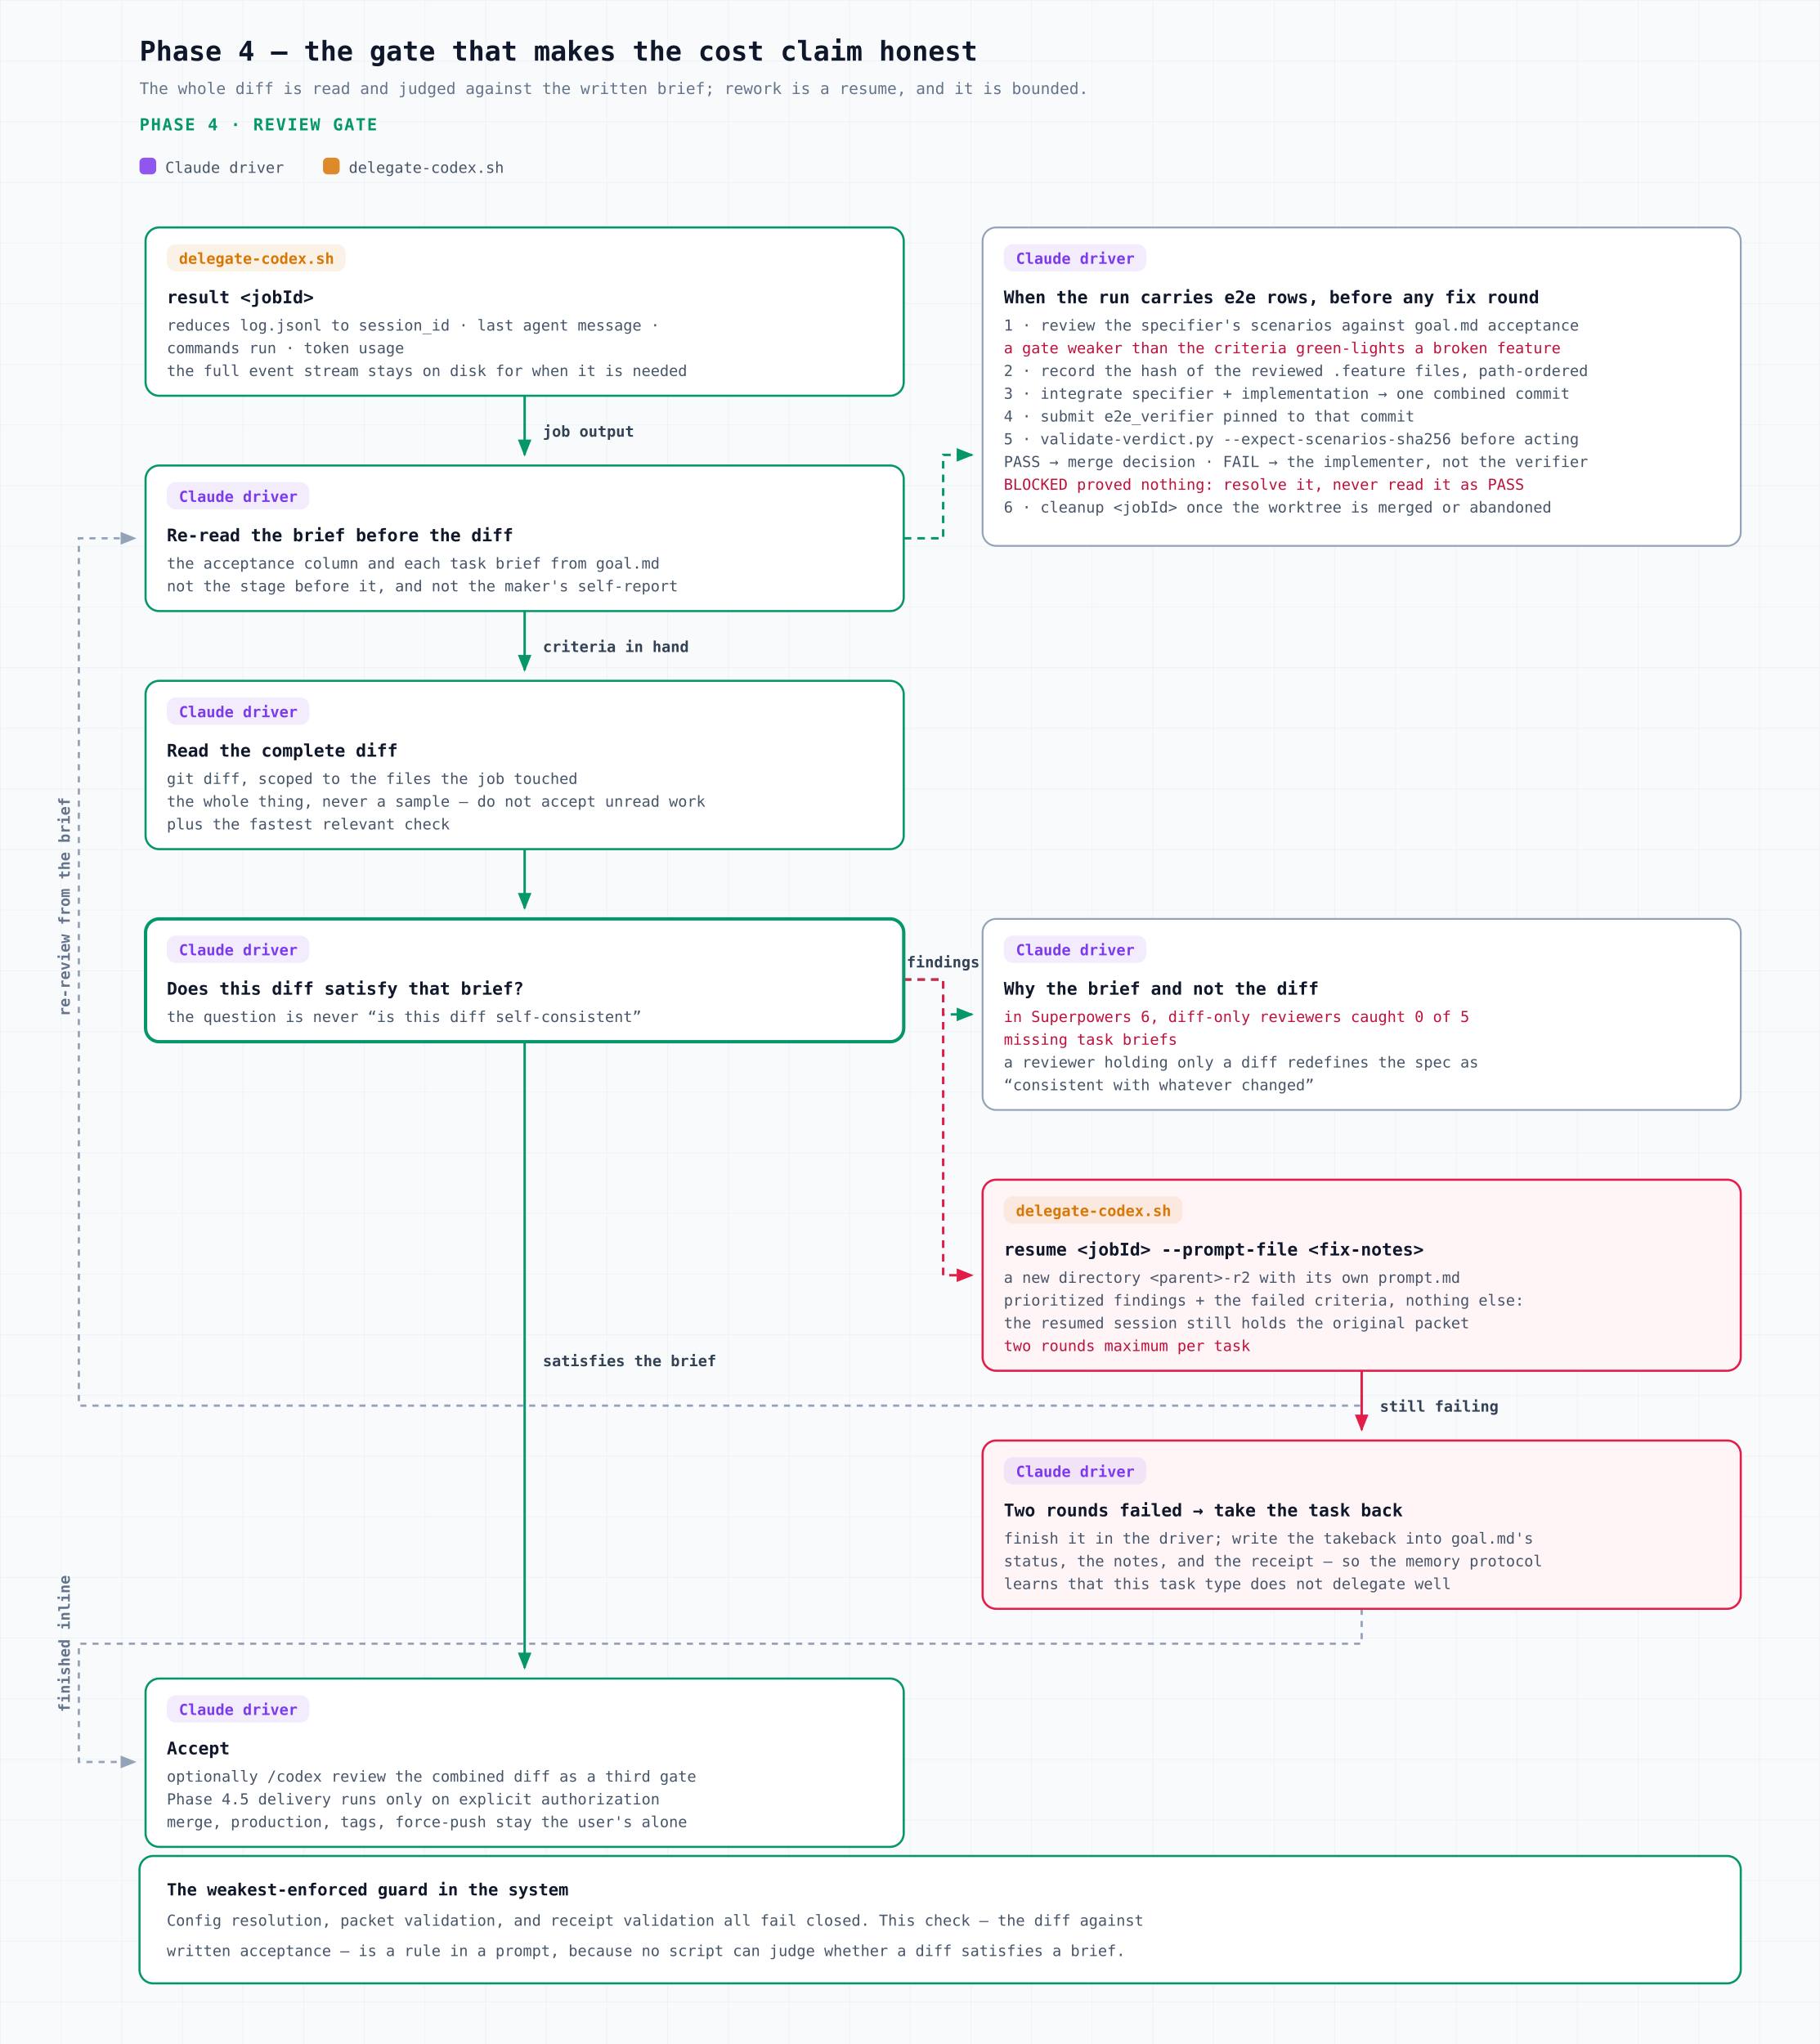
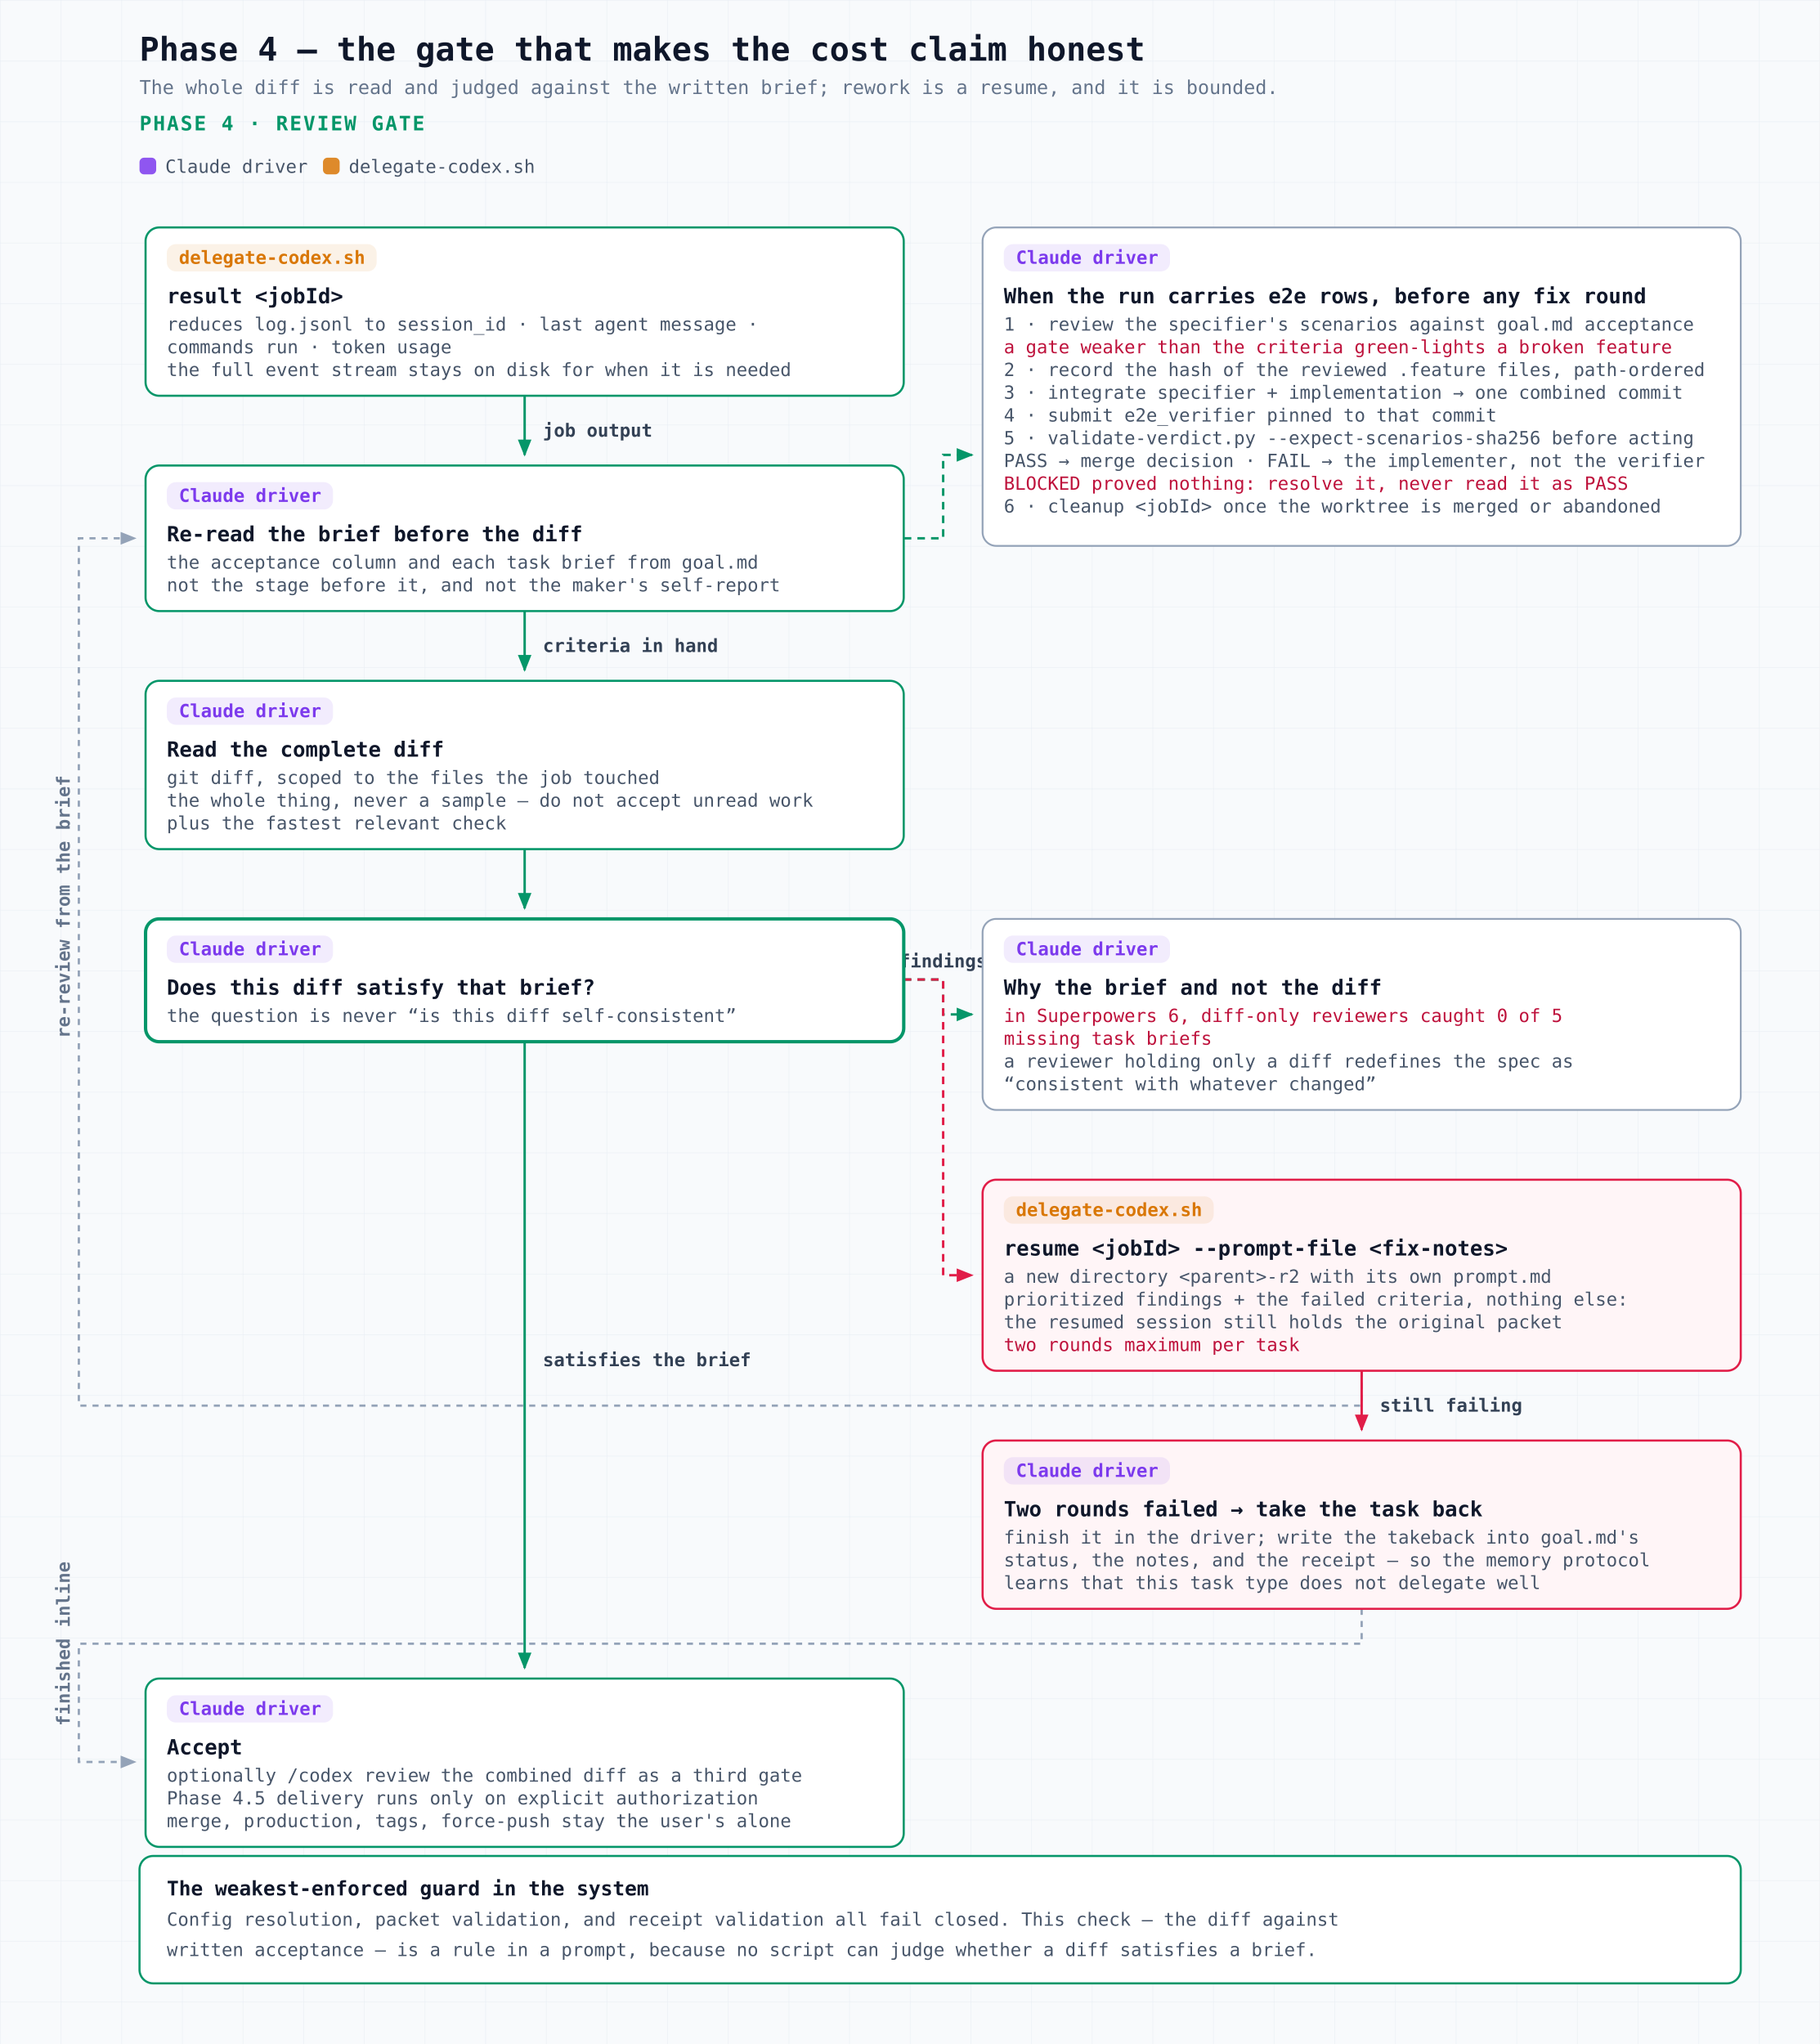
<svg xmlns="http://www.w3.org/2000/svg" viewBox="0 0 1200 1348">
  <style>
    text { font-family: 'JetBrains Mono', 'SF Mono', 'Cascadia Code', ui-monospace, monospace; }
-     .title { font-size: 18px; font-weight: 700; fill: #0f172a; }
-     .subtitle { font-size: 10.5px; fill: #64748b; }
-     .phase { font-size: 11px; font-weight: 700; fill: #059669; letter-spacing: 0.08em; }
-     .pill { font-size: 10px; font-weight: 700; }
-     .ntitle { font-size: 11.5px; font-weight: 700; fill: #0f172a; }
-     .note { font-size: 10px; fill: #475569; }
-     .warn { font-size: 10px; fill: #be123c; }
-     .ev { font-size: 10px; font-weight: 700; fill: #334155; }
-     .back { font-size: 10px; font-weight: 700; fill: #64748b; }
-     .leg { font-size: 10px; fill: #475569; }
-     .fhead { font-size: 11px; font-weight: 700; fill: #0f172a; }
+     .title { font-size: 21.6px; font-weight: 700; fill: #0f172a; }
+     .subtitle { font-size: 12.6px; fill: #64748b; }
+     .phase { font-size: 13.2px; font-weight: 700; fill: #059669; letter-spacing: 0.08em; }
+     .pill { font-size: 12px; font-weight: 700; }
+     .ntitle { font-size: 13.8px; font-weight: 700; fill: #0f172a; }
+     .note { font-size: 12px; fill: #475569; }
+     .warn { font-size: 12px; fill: #be123c; }
+     .ev { font-size: 12px; font-weight: 700; fill: #334155; }
+     .back { font-size: 12px; font-weight: 700; fill: #64748b; }
+     .leg { font-size: 12px; fill: #475569; }
+     .fhead { font-size: 13.2px; font-weight: 700; fill: #0f172a; }
  </style>
  <defs>
    <pattern id="grid" width="40" height="40" patternUnits="userSpaceOnUse">
      <path d="M 40 0 L 0 0 0 40" fill="none" stroke="#e6ebf2" stroke-width="0.5" />
    </pattern>
    <marker id="a" viewBox="0 0 10 10" refX="9" refY="5" markerWidth="7" markerHeight="7" orient="auto-start-reverse">
      <path d="M 0 1 L 10 5 L 0 9 z" fill="#059669" />
    </marker>
    <marker id="ar" viewBox="0 0 10 10" refX="9" refY="5" markerWidth="7" markerHeight="7" orient="auto-start-reverse">
      <path d="M 0 1 L 10 5 L 0 9 z" fill="#e11d48" />
    </marker>
    <marker id="ag" viewBox="0 0 10 10" refX="9" refY="5" markerWidth="7" markerHeight="7" orient="auto-start-reverse">
      <path d="M 0 1 L 10 5 L 0 9 z" fill="#94a3b8" />
    </marker>
  </defs>
  <rect width="1200" height="1348" fill="#f8fafc" />
  <rect width="1200" height="1348" fill="url(#grid)" />
  <text x="92" y="40" class="title">Phase 4 — the gate that makes the cost claim honest</text>
  <text x="92" y="62" class="subtitle">The whole diff is read and judged against the written brief; rework is a resume, and it is bounded.</text>
  <text x="92" y="86" class="phase">PHASE 4 · REVIEW GATE</text>
  <rect x="92" y="104" width="11" height="11" rx="3" fill="#7c3aed" opacity="0.85" />
  <text x="109" y="114" class="leg">Claude driver</text>
  <rect x="213.0" y="104" width="11" height="11" rx="3" fill="#d97706" opacity="0.85" />
  <text x="230.0" y="114" class="leg">delegate-codex.sh</text>
  <line x1="346" y1="261" x2="346" y2="300" stroke="#059669" stroke-width="1.6" marker-end="url(#a)" />
  <text x="358" y="288" class="ev">job output</text>
  <line x1="346" y1="403" x2="346" y2="442" stroke="#059669" stroke-width="1.6" marker-end="url(#a)" />
  <text x="358" y="430" class="ev">criteria in hand</text>
  <line x1="346" y1="560" x2="346" y2="599" stroke="#059669" stroke-width="1.6" marker-end="url(#a)" />
  <path d="M 596 646 H 622 V 669 H 641" fill="none" stroke="#059669" stroke-width="1.6" stroke-dasharray="5 4" marker-end="url(#a)" />
  <path d="M 596 646 H 622 V 841 H 641" fill="none" stroke="#e11d48" stroke-width="1.6" stroke-dasharray="5 4" marker-end="url(#ar)" />
-   <rect x="593" y="626" width="58" height="15" rx="4" fill="#f8fafc" opacity="0.95" />
+   <rect x="589.2" y="626" width="65.6" height="15" rx="4" fill="#f8fafc" opacity="0.95" />
  <text x="622" y="638" class="ev" text-anchor="middle">findings</text>
  <path d="M 898 904 V 927 H 52 V 355 H 89" fill="none" stroke="#94a3b8" stroke-width="1.5" stroke-dasharray="4 4" marker-end="url(#ag)" />
  <text x="46" y="598" class="back" text-anchor="middle" transform="rotate(-90 46 598)">re-review from the brief</text>
  <line x1="898" y1="904" x2="898" y2="943" stroke="#e11d48" stroke-width="1.6" marker-end="url(#ar)" />
  <text x="910" y="931" class="ev">still failing</text>
  <line x1="346" y1="687" x2="346" y2="1100" stroke="#059669" stroke-width="1.6" marker-end="url(#a)" />
  <text x="358" y="901" class="ev">satisfies the brief</text>
  <path d="M 898 1061 V 1084 H 52 V 1162 H 89" fill="none" stroke="#94a3b8" stroke-width="1.5" stroke-dasharray="4 4" marker-end="url(#ag)" />
  <text x="46" y="1084" class="back" text-anchor="middle" transform="rotate(-90 46 1084)">finished inline</text>
  <path d="M 596 355 H 622 V 300 H 641" fill="none" stroke="#059669" stroke-width="1.6" stroke-dasharray="5 4" marker-end="url(#a)" />
  <rect x="648" y="150" width="500" height="210" rx="9" fill="#ffffff" stroke="#94a3b8" stroke-width="1.2" />
-   <rect x="662" y="161" width="94" height="18" rx="6" fill="#7c3aed" opacity="0.10" />
+   <rect x="662" y="161" width="109.6" height="18" rx="6" fill="#7c3aed" opacity="0.10" />
  <text x="670" y="174" class="pill" fill="#7c3aed">Claude driver</text>
  <text x="662" y="200" class="ntitle">When the run carries e2e rows, before any fix round</text>
  <text x="662" y="218" class="note">1 · review the specifier's scenarios against goal.md acceptance</text>
  <text x="662" y="233" class="warn">a gate weaker than the criteria green-lights a broken feature</text>
  <text x="662" y="248" class="note">2 · record the hash of the reviewed .feature files, path-ordered</text>
  <text x="662" y="263" class="note">3 · integrate specifier + implementation → one combined commit</text>
  <text x="662" y="278" class="note">4 · submit e2e_verifier pinned to that commit</text>
  <text x="662" y="293" class="note">5 · validate-verdict.py --expect-scenarios-sha256 before acting</text>
  <text x="662" y="308" class="note">PASS → merge decision · FAIL → the implementer, not the verifier</text>
  <text x="662" y="323" class="warn">BLOCKED proved nothing: resolve it, never read it as PASS</text>
  <text x="662" y="338" class="note">6 · cleanup &lt;jobId&gt; once the worktree is merged or abandoned</text>
  <rect x="96" y="150" width="500" height="111" rx="9" fill="#ffffff" stroke="#059669" stroke-width="1.4" />
-   <rect x="110" y="161" width="118" height="18" rx="6" fill="#d97706" opacity="0.10" />
+   <rect x="110" y="161" width="138.4" height="18" rx="6" fill="#d97706" opacity="0.10" />
  <text x="118" y="174" class="pill" fill="#d97706">delegate-codex.sh</text>
  <text x="110" y="200" class="ntitle">result &lt;jobId&gt;</text>
  <text x="110" y="218" class="note">reduces log.jsonl to session_id · last agent message ·</text>
  <text x="110" y="233" class="note">commands run · token usage</text>
  <text x="110" y="248" class="note">the full event stream stays on disk for when it is needed</text>
  <rect x="96" y="307" width="500" height="96" rx="9" fill="#ffffff" stroke="#059669" stroke-width="1.4" />
-   <rect x="110" y="318" width="94" height="18" rx="6" fill="#7c3aed" opacity="0.10" />
+   <rect x="110" y="318" width="109.6" height="18" rx="6" fill="#7c3aed" opacity="0.10" />
  <text x="118" y="331" class="pill" fill="#7c3aed">Claude driver</text>
  <text x="110" y="357" class="ntitle">Re-read the brief before the diff</text>
  <text x="110" y="375" class="note">the acceptance column and each task brief from goal.md</text>
  <text x="110" y="390" class="note">not the stage before it, and not the maker's self-report</text>
  <rect x="96" y="449" width="500" height="111" rx="9" fill="#ffffff" stroke="#059669" stroke-width="1.4" />
-   <rect x="110" y="460" width="94" height="18" rx="6" fill="#7c3aed" opacity="0.10" />
+   <rect x="110" y="460" width="109.6" height="18" rx="6" fill="#7c3aed" opacity="0.10" />
  <text x="118" y="473" class="pill" fill="#7c3aed">Claude driver</text>
  <text x="110" y="499" class="ntitle">Read the complete diff</text>
  <text x="110" y="517" class="note">git diff, scoped to the files the job touched</text>
  <text x="110" y="532" class="note">the whole thing, never a sample — do not accept unread work</text>
  <text x="110" y="547" class="note">plus the fastest relevant check</text>
  <rect x="96" y="606" width="500" height="81" rx="9" fill="#ffffff" stroke="#059669" stroke-width="2.2" />
-   <rect x="110" y="617" width="94" height="18" rx="6" fill="#7c3aed" opacity="0.10" />
+   <rect x="110" y="617" width="109.6" height="18" rx="6" fill="#7c3aed" opacity="0.10" />
  <text x="118" y="630" class="pill" fill="#7c3aed">Claude driver</text>
  <text x="110" y="656" class="ntitle">Does this diff satisfy that brief?</text>
  <text x="110" y="674" class="note">the question is never “is this diff self-consistent”</text>
  <rect x="648" y="606" width="500" height="126" rx="9" fill="#ffffff" stroke="#94a3b8" stroke-width="1.2" />
-   <rect x="662" y="617" width="94" height="18" rx="6" fill="#7c3aed" opacity="0.10" />
+   <rect x="662" y="617" width="109.6" height="18" rx="6" fill="#7c3aed" opacity="0.10" />
  <text x="670" y="630" class="pill" fill="#7c3aed">Claude driver</text>
  <text x="662" y="656" class="ntitle">Why the brief and not the diff</text>
  <text x="662" y="674" class="warn">in Superpowers 6, diff-only reviewers caught 0 of 5</text>
  <text x="662" y="689" class="warn">missing task briefs</text>
  <text x="662" y="704" class="note">a reviewer holding only a diff redefines the spec as</text>
  <text x="662" y="719" class="note">“consistent with whatever changed”</text>
  <rect x="648" y="778" width="500" height="126" rx="9" fill="#fff5f7" stroke="#e11d48" stroke-width="1.4" />
-   <rect x="662" y="789" width="118" height="18" rx="6" fill="#d97706" opacity="0.10" />
+   <rect x="662" y="789" width="138.4" height="18" rx="6" fill="#d97706" opacity="0.10" />
  <text x="670" y="802" class="pill" fill="#d97706">delegate-codex.sh</text>
  <text x="662" y="828" class="ntitle">resume &lt;jobId&gt; --prompt-file &lt;fix-notes&gt;</text>
  <text x="662" y="846" class="note">a new directory &lt;parent&gt;-r2 with its own prompt.md</text>
  <text x="662" y="861" class="note">prioritized findings + the failed criteria, nothing else:</text>
  <text x="662" y="876" class="note">the resumed session still holds the original packet</text>
  <text x="662" y="891" class="warn">two rounds maximum per task</text>
  <rect x="648" y="950" width="500" height="111" rx="9" fill="#fff5f7" stroke="#e11d48" stroke-width="1.4" />
-   <rect x="662" y="961" width="94" height="18" rx="6" fill="#7c3aed" opacity="0.10" />
+   <rect x="662" y="961" width="109.6" height="18" rx="6" fill="#7c3aed" opacity="0.10" />
  <text x="670" y="974" class="pill" fill="#7c3aed">Claude driver</text>
  <text x="662" y="1000" class="ntitle">Two rounds failed → take the task back</text>
  <text x="662" y="1018" class="note">finish it in the driver; write the takeback into goal.md's</text>
  <text x="662" y="1033" class="note">status, the notes, and the receipt — so the memory protocol</text>
  <text x="662" y="1048" class="note">learns that this task type does not delegate well</text>
  <rect x="96" y="1107" width="500" height="111" rx="9" fill="#ffffff" stroke="#059669" stroke-width="1.4" />
-   <rect x="110" y="1118" width="94" height="18" rx="6" fill="#7c3aed" opacity="0.10" />
+   <rect x="110" y="1118" width="109.6" height="18" rx="6" fill="#7c3aed" opacity="0.10" />
  <text x="118" y="1131" class="pill" fill="#7c3aed">Claude driver</text>
  <text x="110" y="1157" class="ntitle">Accept</text>
  <text x="110" y="1175" class="note">optionally /codex review the combined diff as a third gate</text>
  <text x="110" y="1190" class="note">Phase 4.5 delivery runs only on explicit authorization</text>
  <text x="110" y="1205" class="note">merge, production, tags, force-push stay the user's alone</text>
  <rect x="92" y="1224" width="1056" height="84" rx="9" fill="#ffffff" stroke="#059669" stroke-width="1.4" />
  <text x="110" y="1250" class="fhead">The weakest-enforced guard in the system</text>
  <text x="110" y="1270" class="note">Config resolution, packet validation, and receipt validation all fail closed. This check — the diff against</text>
  <text x="110" y="1290" class="note">written acceptance — is a rule in a prompt, because no script can judge whether a diff satisfies a brief.</text>
</svg>
